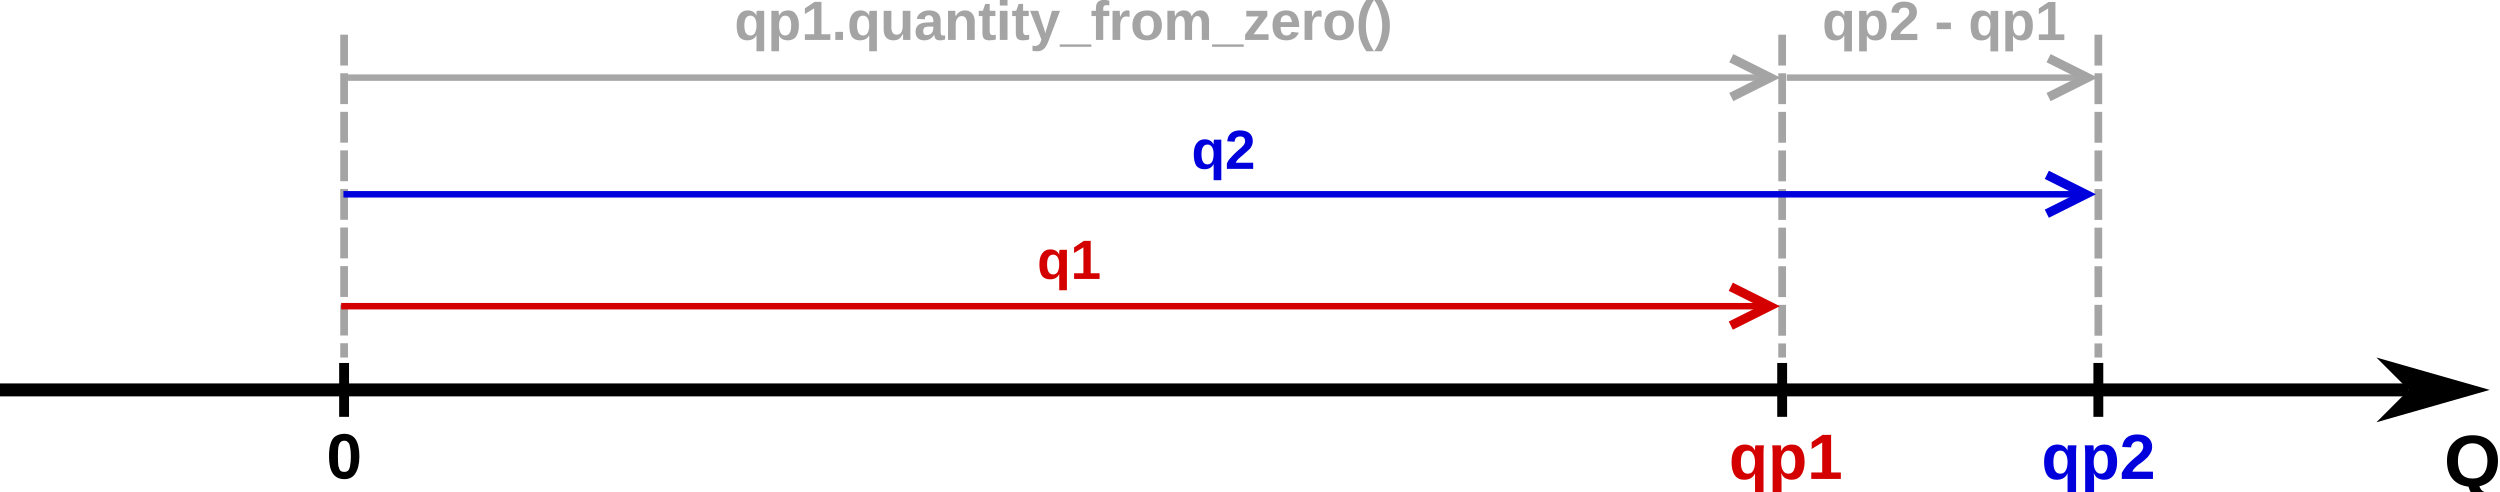
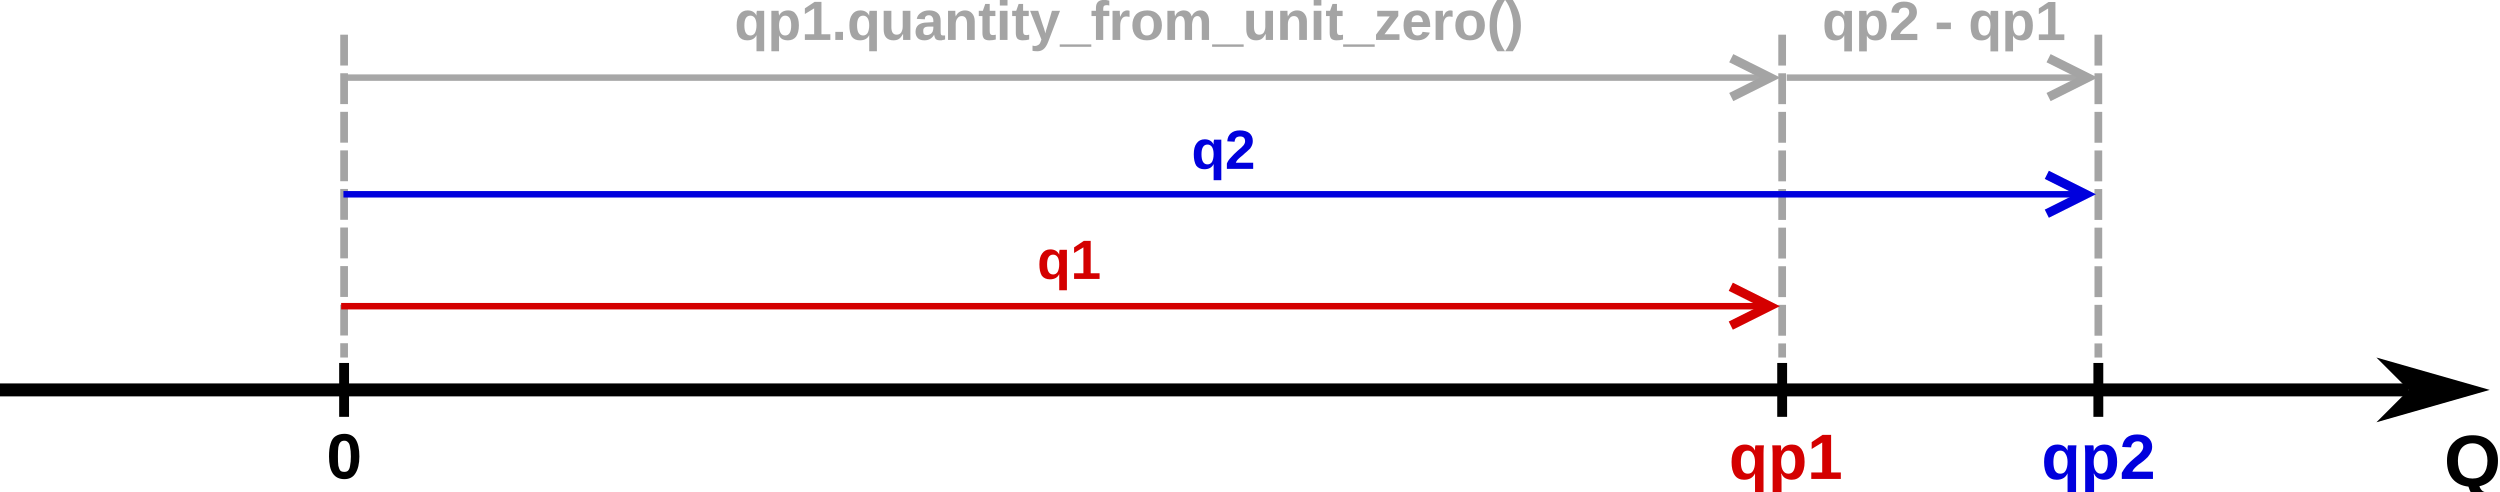
<svg xmlns="http://www.w3.org/2000/svg" width="96.519mm" height="18.978mm" viewBox="0 0 96.519 18.978" version="1.1" id="svg1">
  <defs id="defs1">
    <marker style="overflow:visible" id="DartArrow-7" refX="0" refY="0" orient="auto-start-reverse" markerWidth="1" markerHeight="1" viewBox="0 0 1 1" preserveAspectRatio="xMidYMid">
      <path style="fill:context-stroke;fill-rule:evenodd;stroke:none" d="M 0,0 5,-5 -12.5,0 5,5 Z" transform="scale(-0.5)" id="path6-4" />
    </marker>
  </defs>
  <g id="layer1" transform="translate(-25.68803,-5.137885)">
    <path style="fill:#000000;stroke:#000000;stroke-width:0.5;stroke-dasharray:none;marker-end:url(#DartArrow-7)" d="M 25.688,20.191 H 118.685" id="path4-1" />
    <path style="fill:#000000;stroke:#000000;stroke-width:0.381;stroke-dasharray:none" d="m 38.973,19.151 v 2.08" id="path7-6" />
    <path style="fill:#000000;stroke:#a4a4a4;stroke-width:0.298;stroke-dasharray:1.191, 0.298;stroke-dashoffset:0;stroke-opacity:1" d="M 38.973,6.477 V 18.941" id="path2-2-2" />
    <path style="fill:#000000;stroke:#a4a4a4;stroke-width:0.298;stroke-dasharray:1.192, 0.298;stroke-dashoffset:0;stroke-opacity:1" d="M 106.7,6.477 V 18.941" id="path2-2-1-0" />
    <path style="fill:#000000;stroke:#a4a4a4;stroke-width:0.298;stroke-dasharray:1.192, 0.298;stroke-dashoffset:0;stroke-opacity:1" d="M 94.493,6.477 V 18.941" id="path2-2-1-0-0" />
    <path style="fill:#000000;stroke:#000000;stroke-width:0.381;stroke-dasharray:none" d="m 94.493,19.151 v 2.08" id="path2-5-2" />
    <path style="fill:#000000;stroke:#000000;stroke-width:0.381;stroke-dasharray:none" d="m 106.7,19.151 v 2.08" id="path2-5-7-8" />
    <text xml:space="preserve" style="font-weight:bold;font-size:2.469px;font-family:Arial;-inkscape-font-specification:'Arial Bold';fill:#000000;stroke:#000000;stroke-width:0;stroke-dasharray:none" x="38.295" y="23.606" id="text2-1">
      <tspan id="tspan2-4" style="font-size:2.469px;stroke-width:0;stroke-dasharray:none" x="38.295" y="23.606">0</tspan>
    </text>
    <text xml:space="preserve" style="font-weight:bold;font-size:2.469px;font-family:Arial;-inkscape-font-specification:'Arial Bold';fill:#d40000;fill-opacity:1;stroke:#000000;stroke-width:0;stroke-dasharray:none" x="92.444" y="23.628" id="text2-2-9">
      <tspan id="tspan2-9-9" style="font-size:2.469px;fill:#d40000;fill-opacity:1;stroke-width:0;stroke-dasharray:none" x="92.444" y="23.628">qp1</tspan>
    </text>
    <text xml:space="preserve" style="font-weight:bold;font-size:2.117px;font-family:Arial;-inkscape-font-specification:'Arial Bold';fill:#d40000;fill-opacity:1;stroke:#000000;stroke-width:0;stroke-dasharray:none" x="65.724" y="15.904" id="text2-2-7-49">
      <tspan id="tspan2-9-0-96" style="font-size:2.117px;fill:#d40000;fill-opacity:1;stroke-width:0;stroke-dasharray:none" x="65.724" y="15.904">q1</tspan>
    </text>
    <text xml:space="preserve" style="font-weight:bold;font-size:2.469px;font-family:Arial;-inkscape-font-specification:'Arial Bold';fill:#0000dd;fill-opacity:1;stroke:#000000;stroke-width:0;stroke-dasharray:none" x="104.512" y="23.628" id="text2-2-2-31">
      <tspan id="tspan2-9-6-4" style="font-size:2.469px;fill:#0000dd;fill-opacity:1;stroke-width:0;stroke-dasharray:none" x="104.512" y="23.628">qp2</tspan>
    </text>
    <g id="path8-0">
      <path style="color:#000000;fill:#0000dd;-inkscape-stroke:none" d="M 38.859,16.959 H 93.883" id="path19" />
      <path style="color:#000000;fill:#d40000;-inkscape-stroke:none" d="m 38.859,16.834 v 0.25 h 55.023 v -0.25 z" id="path20" />
      <g id="g18">
        <path style="color:#000000;fill:#d40000;-inkscape-stroke:none" d="m 92.588,16.051 -0.158,0.316 1.184,0.592 -1.184,0.592 0.158,0.316 1.816,-0.908 z" id="path18" />
      </g>
    </g>
    <text xml:space="preserve" style="font-weight:bold;font-size:2.117px;font-family:Arial;-inkscape-font-specification:'Arial Bold';mix-blend-mode:normal;fill:#a4a4a4;fill-opacity:1;stroke:#000000;stroke-width:0;stroke-dasharray:none" x="96.031" y="6.683" id="text2-2-7-49-5">
      <tspan id="tspan2-9-0-96-4" style="font-size:2.117px;fill:#a4a4a4;fill-opacity:1;stroke-width:0;stroke-dasharray:none" x="96.031" y="6.683">qp2 - qp1</tspan>
    </text>
    <g id="path8-0-9">
      <path style="color:#000000;fill:#a4a4a4;fill-opacity:0.961;-inkscape-stroke:none" d="M 94.669,8.135 H 106.153" id="path13" />
      <path style="color:#000000;fill:#a4a4a4;fill-opacity:0.961;-inkscape-stroke:none" d="m 94.668,8.01 v 0.25 h 11.484 v -0.25 z" id="path14" />
      <g id="g12">
        <path style="color:#000000;fill:#a4a4a4;-inkscape-stroke:none" d="m 104.857,7.227 -0.158,0.316 1.184,0.592 -1.184,0.592 0.158,0.316 1.816,-0.908 z" id="path12" />
      </g>
    </g>
    <g id="path3-2-6">
      <path style="color:#000000;fill:#0000dd;-inkscape-stroke:none" d="M 38.947,12.639 H 106.086" id="path16" />
      <path style="color:#000000;fill:#0000dd;-inkscape-stroke:none" d="m 38.947,12.514 v 0.25 h 67.139 v -0.25 z" id="path17" />
      <g id="g15">
        <path style="color:#000000;fill:#0000dd;-inkscape-stroke:none" d="m 104.789,11.73 -0.158,0.316 1.184,0.592 -1.184,0.592 0.158,0.316 1.816,-0.908 z" id="path15" />
      </g>
    </g>
    <text xml:space="preserve" style="font-weight:bold;font-size:2.117px;font-family:Arial;-inkscape-font-specification:'Arial Bold';fill:#0000dd;fill-opacity:1;stroke:#000000;stroke-width:0;stroke-dasharray:none" x="71.684" y="11.656" id="text2-2-2-5-1">
      <tspan id="tspan2-9-6-2-85" style="font-size:2.117px;fill:#0000dd;fill-opacity:1;stroke-width:0;stroke-dasharray:none" x="71.684" y="11.656">q2</tspan>
    </text>
    <text xml:space="preserve" style="font-weight:bold;font-size:2.822px;font-family:Arial;-inkscape-font-specification:'Arial Bold';fill:#000000;stroke:#000000;stroke-width:0" x="120.049" y="23.91" id="text1">
      <tspan id="tspan1" style="font-size:2.822px;stroke-width:0" x="120.049" y="23.91">Q</tspan>
    </text>
    <text xml:space="preserve" style="font-weight:bold;font-size:2.117px;font-family:Arial;-inkscape-font-specification:'Arial Bold';mix-blend-mode:normal;fill:#a4a4a4;fill-opacity:1;stroke:#000000;stroke-width:0;stroke-dasharray:none" x="54.035" y="6.679" id="text2-2-7-49-5-3-2-6-2">
-       <tspan id="tspan2-9-0-96-4-1-8-8-1" style="font-size:2.117px;fill:#a4a4a4;fill-opacity:1;stroke-width:0;stroke-dasharray:none" x="54.035" y="6.679">qp1.quantity_from_zero()</tspan>
+       <tspan id="tspan2-9-0-96-4-1-8-8-1" style="font-size:2.117px;fill:#a4a4a4;fill-opacity:1;stroke-width:0;stroke-dasharray:none" x="54.035" y="6.679">qp1.quantity_from_unit_zero()</tspan>
    </text>
    <g id="path8-0-9-8-0-0-0" transform="translate(-0.2136723,-90.9375)">
      <path style="color:#000000;fill:#a4a4a4;fill-opacity:0.961;-inkscape-stroke:none" d="M 39.108,99.072 H 94.116" id="path56-0" />
      <path style="color:#000000;fill:#a4a4a4;fill-opacity:0.961;-inkscape-stroke:none" d="m 39.107,98.947 v 0.25 h 55.008 v -0.25 z" id="path57-8" />
      <g id="g55-4">
        <path style="color:#000000;fill:#a4a4a4;-inkscape-stroke:none" d="m 92.82,98.164 -0.158,0.316 1.184,0.592 -1.184,0.592 0.158,0.316 1.816,-0.908 z" id="path55-9" />
      </g>
    </g>
  </g>
</svg>
